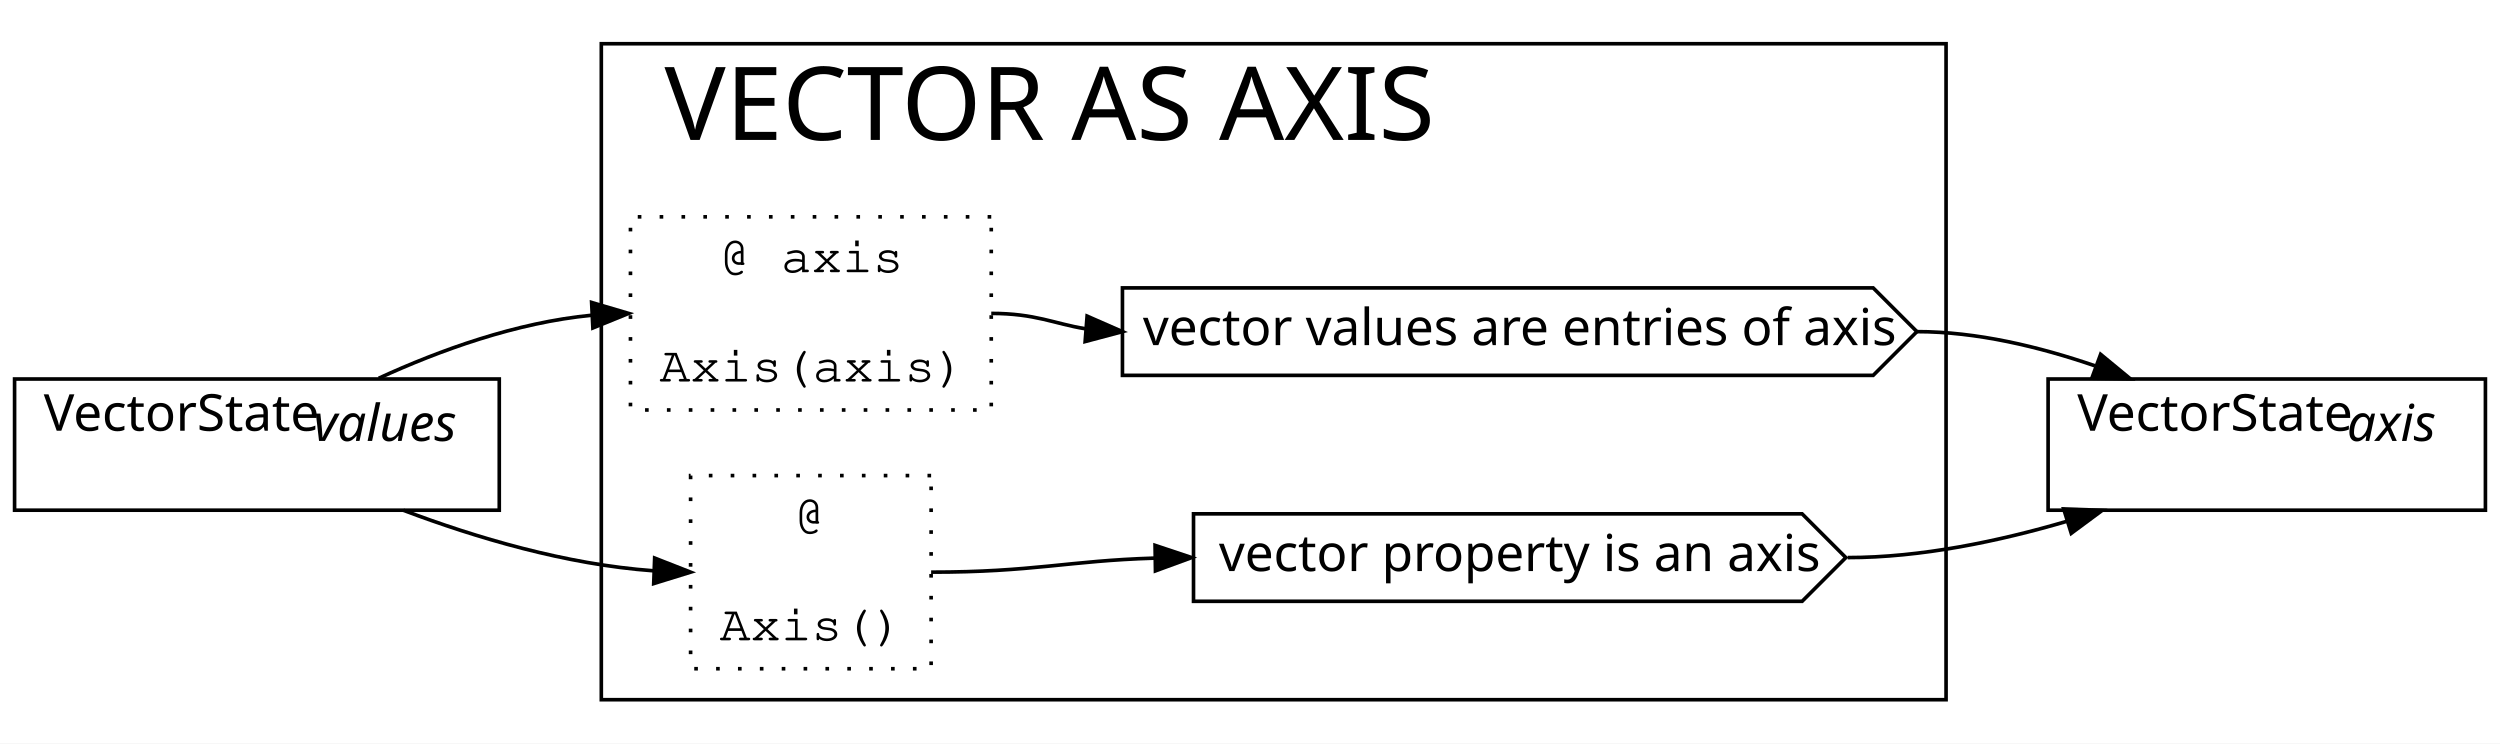
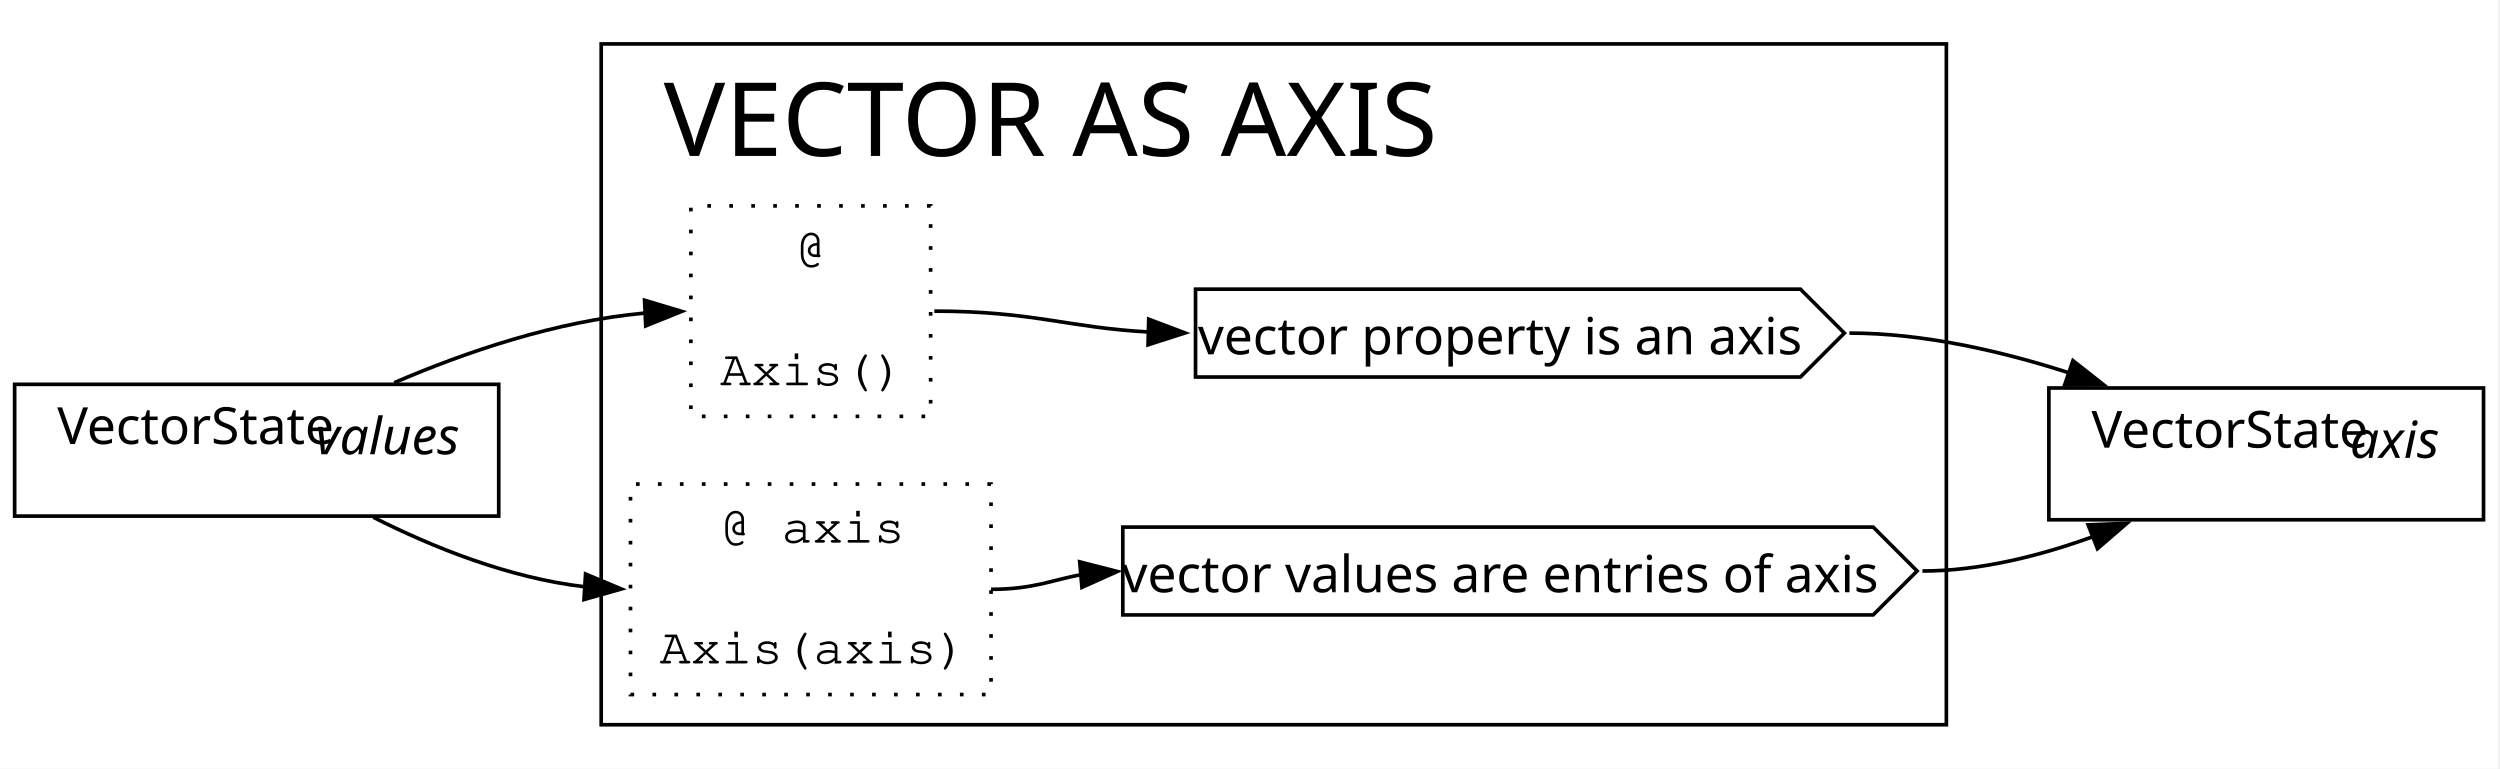
- <svg xmlns="http://www.w3.org/2000/svg" width="686pt" height="204pt" viewBox="0.00 0.00 686.00 204.00">
-   <g id="graph0" class="graph" transform="scale(1 1) rotate(0) translate(4 200)">
-     <polygon fill="#ffffff" stroke="transparent" points="-4,4 -4,-200 682,-200 682,4 -4,4" />
+ <svg xmlns="http://www.w3.org/2000/svg" width="683pt" height="210pt" viewBox="0.00 0.00 683.00 210.00">
+   <g id="graph0" class="graph" transform="scale(1 1) rotate(0) translate(4 206)">
+     <polygon fill="white" stroke="none" points="-4,4 -4,-206 678.5,-206 678.5,4 -4,4" />
    <g id="clust1" class="cluster">
-       <polygon fill="none" stroke="#000000" points="161,-8 161,-188 530,-188 530,-8 161,-8" />
-       <text text-anchor="middle" x="284" y="-161.6" font-family="Sans-Serif" font-size="28.00" fill="#000000">VECTOR AS AXIS</text>
+       <polygon fill="none" stroke="black" points="160.25,-8 160.25,-194 527.75,-194 527.75,-8 160.25,-8" />
+       <text xml:space="preserve" text-anchor="middle" x="283" y="-163.4" font-family="Sans-Serif" font-size="28.00">VECTOR AS AXIS</text>
    </g>
    <g id="node1" class="node">
-       <polygon fill="none" stroke="#000000" points="133,-96 0,-96 0,-60 133,-60 133,-96" />
-       <text text-anchor="start" x="8" y="-81.8" font-family="Sans-Serif" font-size="14.00" fill="#000000"> VectorState</text>
-       <text text-anchor="start" x="82" y="-81.8" font-family="Sans-Serif" font-style="italic" baseline-shift="sub" font-size="14.00" fill="#000000">values</text>
-       <text text-anchor="start" x="117" y="-81.8" font-family="Sans-Serif" font-size="14.00" fill="#000000">  </text>
-       <text text-anchor="start" x="64.5" y="-67.8" font-family="Sans-Serif" font-size="14.00" fill="#000000"> </text>
+       <polygon fill="none" stroke="black" points="132.25,-101 0,-101 0,-65 132.25,-65 132.25,-101" />
+       <text xml:space="preserve" text-anchor="start" x="8" y="-84.7" font-family="Sans-Serif" font-size="14.00"> VectorState</text>
+       <text xml:space="preserve" text-anchor="start" x="82.25" y="-84.7" font-family="Sans-Serif" font-style="italic" baseline-shift="sub" font-size="14.00">values</text>
+       <text xml:space="preserve" text-anchor="start" x="116.75" y="-84.7" font-family="Sans-Serif" font-size="14.00">  </text>
+       <text xml:space="preserve" text-anchor="start" x="64.25" y="-70.7" font-family="Sans-Serif" font-size="14.00"> </text>
    </g>
    <g id="node3" class="node">
-       <polygon fill="none" stroke="#000000" stroke-dasharray="1,5" points="268,-140.5 169,-140.5 169,-87.5 268,-87.5 268,-140.5" />
-       <text text-anchor="start" x="193.5" y="-125.3" font-family="Courier,monospace" font-size="14.00" fill="#000000">@ axis</text>
-       <text text-anchor="start" x="214" y="-110.3" font-family="Courier,monospace" font-size="14.00" fill="#000000"> </text>
-       <text text-anchor="start" x="177" y="-95.3" font-family="Courier,monospace" font-size="14.00" fill="#000000">Axis(axis)</text>
+       <polygon fill="none" stroke="black" stroke-dasharray="1,5" points="266.75,-73.75 168.25,-73.75 168.25,-16.25 266.75,-16.25 266.75,-73.75" />
+       <text xml:space="preserve" text-anchor="start" x="192.75" y="-57.75" font-family="Courier,monospace" font-size="14.00">@ axis</text>
+       <text xml:space="preserve" text-anchor="start" x="213.38" y="-41.25" font-family="Courier,monospace" font-size="14.00"> </text>
+       <text xml:space="preserve" text-anchor="start" x="176.25" y="-24.75" font-family="Courier,monospace" font-size="14.00">Axis(axis)</text>
    </g>
    <g id="edge3" class="edge">
-       <path fill="none" stroke="#000000" d="M99.93,-96.211C116.629,-103.884 137.654,-111.507 158.374,-113.499" />
-       <polygon fill="#000000" stroke="#000000" points="158.339,-117.001 168.5,-114 158.685,-110.01 158.339,-117.001" />
+       <path fill="none" stroke="black" d="M98.01,-64.67C114.24,-56.47 135.04,-48.1 155.77,-45.69" />
+       <polygon fill="black" stroke="black" points="155.97,-49.18 165.74,-45.09 155.55,-42.2 155.97,-49.18" />
    </g>
    <g id="node5" class="node">
-       <polygon fill="none" stroke="#000000" stroke-dasharray="1,5" points="251.5,-69.5 185.5,-69.5 185.5,-16.5 251.5,-16.5 251.5,-69.5" />
-       <text text-anchor="start" x="214" y="-54.3" font-family="Courier,monospace" font-size="14.00" fill="#000000">@</text>
-       <text text-anchor="start" x="214" y="-39.3" font-family="Courier,monospace" font-size="14.00" fill="#000000"> </text>
-       <text text-anchor="start" x="193.5" y="-24.3" font-family="Courier,monospace" font-size="14.00" fill="#000000">Axis()</text>
+       <polygon fill="none" stroke="black" stroke-dasharray="1,5" points="250.25,-149.75 184.75,-149.75 184.75,-92.25 250.25,-92.25 250.25,-149.75" />
+       <text xml:space="preserve" text-anchor="start" x="213.38" y="-133.75" font-family="Courier,monospace" font-size="14.00">@</text>
+       <text xml:space="preserve" text-anchor="start" x="213.38" y="-117.25" font-family="Courier,monospace" font-size="14.00"> </text>
+       <text xml:space="preserve" text-anchor="start" x="192.75" y="-100.75" font-family="Courier,monospace" font-size="14.00">Axis()</text>
    </g>
    <g id="edge4" class="edge">
-       <path fill="none" stroke="#000000" d="M106.674,-59.987C126.513,-52.483 151.293,-45.105 175.283,-43.378" />
-       <polygon fill="#000000" stroke="#000000" points="175.636,-46.868 185.5,-43 175.377,-39.872 175.636,-46.868" />
+       <path fill="none" stroke="black" d="M103.69,-101.44C123.12,-109.8 147.96,-118.3 172.26,-120.47" />
+       <polygon fill="black" stroke="black" points="172.09,-123.97 182.24,-120.93 172.41,-116.97 172.09,-123.97" />
    </g>
    <g id="node2" class="node">
-       <polygon fill="none" stroke="#000000" points="678,-96 558,-96 558,-60 678,-60 678,-96" />
-       <text text-anchor="start" x="566" y="-81.8" font-family="Sans-Serif" font-size="14.00" fill="#000000"> VectorState</text>
-       <text text-anchor="start" x="640" y="-81.8" font-family="Sans-Serif" font-style="italic" baseline-shift="sub" font-size="14.00" fill="#000000">axis</text>
-       <text text-anchor="start" x="662" y="-81.8" font-family="Sans-Serif" font-size="14.00" fill="#000000">  </text>
-       <text text-anchor="start" x="616" y="-67.8" font-family="Sans-Serif" font-size="14.00" fill="#000000"> </text>
+       <polygon fill="none" stroke="black" points="674.5,-100 555.75,-100 555.75,-64 674.5,-64 674.5,-100" />
+       <text xml:space="preserve" text-anchor="start" x="563.75" y="-83.7" font-family="Sans-Serif" font-size="14.00"> VectorState</text>
+       <text xml:space="preserve" text-anchor="start" x="638" y="-83.7" font-family="Sans-Serif" font-style="italic" baseline-shift="sub" font-size="14.00">axis</text>
+       <text xml:space="preserve" text-anchor="start" x="659" y="-83.7" font-family="Sans-Serif" font-size="14.00">  </text>
+       <text xml:space="preserve" text-anchor="start" x="613.25" y="-69.7" font-family="Sans-Serif" font-size="14.00"> </text>
    </g>
    <g id="node4" class="node">
-       <polygon fill="none" stroke="#000000" points="510,-121 304,-121 304,-97 510,-97 522,-109 510,-121" />
-       <text text-anchor="middle" x="413" y="-105.3" font-family="Sans-Serif" font-size="14.00" fill="#000000">vector values are entries of axis   </text>
+       <polygon fill="none" stroke="black" points="507.75,-62 302.75,-62 302.75,-38 507.75,-38 519.75,-50 507.75,-62" />
+       <text xml:space="preserve" text-anchor="middle" x="411.25" y="-44.2" font-family="Sans-Serif" font-size="14.00">vector values are entries of axis   </text>
    </g>
    <g id="edge1" class="edge">
-       <path fill="none" stroke="#000000" d="M268,-114C280.115,-114 285.221,-111.188 293.832,-109.781" />
-       <polygon fill="#000000" stroke="#000000" points="294.298,-113.256 304,-109 293.761,-106.276 294.298,-113.256" />
+       <path fill="none" stroke="black" d="M266.75,-45C278.36,-45 283.53,-47.58 291.52,-49.04" />
+       <polygon fill="black" stroke="black" points="290.98,-52.5 301.24,-49.87 291.58,-45.53 290.98,-52.5" />
    </g>
    <g id="edge5" class="edge">
-       <path fill="none" stroke="#000000" d="M522,-109C538.378,-109 555.601,-104.863 570.866,-99.612" />
-       <polygon fill="#000000" stroke="#000000" points="572.411,-102.773 580.586,-96.033 569.992,-96.204 572.411,-102.773" />
+       <path fill="none" stroke="black" d="M521.21,-50C536.99,-50 553.51,-54.18 568.16,-59.52" />
+       <polygon fill="black" stroke="black" points="566.47,-62.62 577.06,-63.02 569.03,-56.1 566.47,-62.62" />
    </g>
    <g id="node6" class="node">
-       <polygon fill="none" stroke="#000000" points="490.5,-59 323.5,-59 323.5,-35 490.5,-35 502.5,-47 490.5,-59" />
-       <text text-anchor="middle" x="413" y="-43.3" font-family="Sans-Serif" font-size="14.00" fill="#000000">vector property is an axis   </text>
+       <polygon fill="none" stroke="black" points="487.88,-127 322.62,-127 322.62,-103 487.88,-103 499.88,-115 487.88,-127" />
+       <text xml:space="preserve" text-anchor="middle" x="411.25" y="-109.2" font-family="Sans-Serif" font-size="14.00">vector property is an axis   </text>
    </g>
    <g id="edge2" class="edge">
-       <path fill="none" stroke="#000000" d="M251.5,-43C279.598,-43 289.005,-46.117 312.721,-46.848" />
-       <polygon fill="#000000" stroke="#000000" points="312.949,-50.352 323,-47 313.053,-43.352 312.949,-50.352" />
+       <path fill="none" stroke="black" d="M251.25,-121C278.33,-121 287.6,-116.49 309.95,-115.29" />
+       <polygon fill="black" stroke="black" points="309.83,-118.79 319.74,-115.04 309.65,-111.8 309.83,-118.79" />
    </g>
    <g id="edge6" class="edge">
-       <path fill="none" stroke="#000000" d="M503,-47C523.074,-47 544.46,-51.458 563.277,-56.993" />
-       <polygon fill="#000000" stroke="#000000" points="562.274,-60.346 572.863,-59.967 564.349,-53.66 562.274,-60.346" />
+       <path fill="none" stroke="black" d="M501.25,-115C521.39,-115 542.77,-110.1 561.44,-104.08" />
+       <polygon fill="black" stroke="black" points="562.33,-107.47 570.66,-100.92 560.06,-100.85 562.33,-107.47" />
    </g>
  </g>
</svg>
